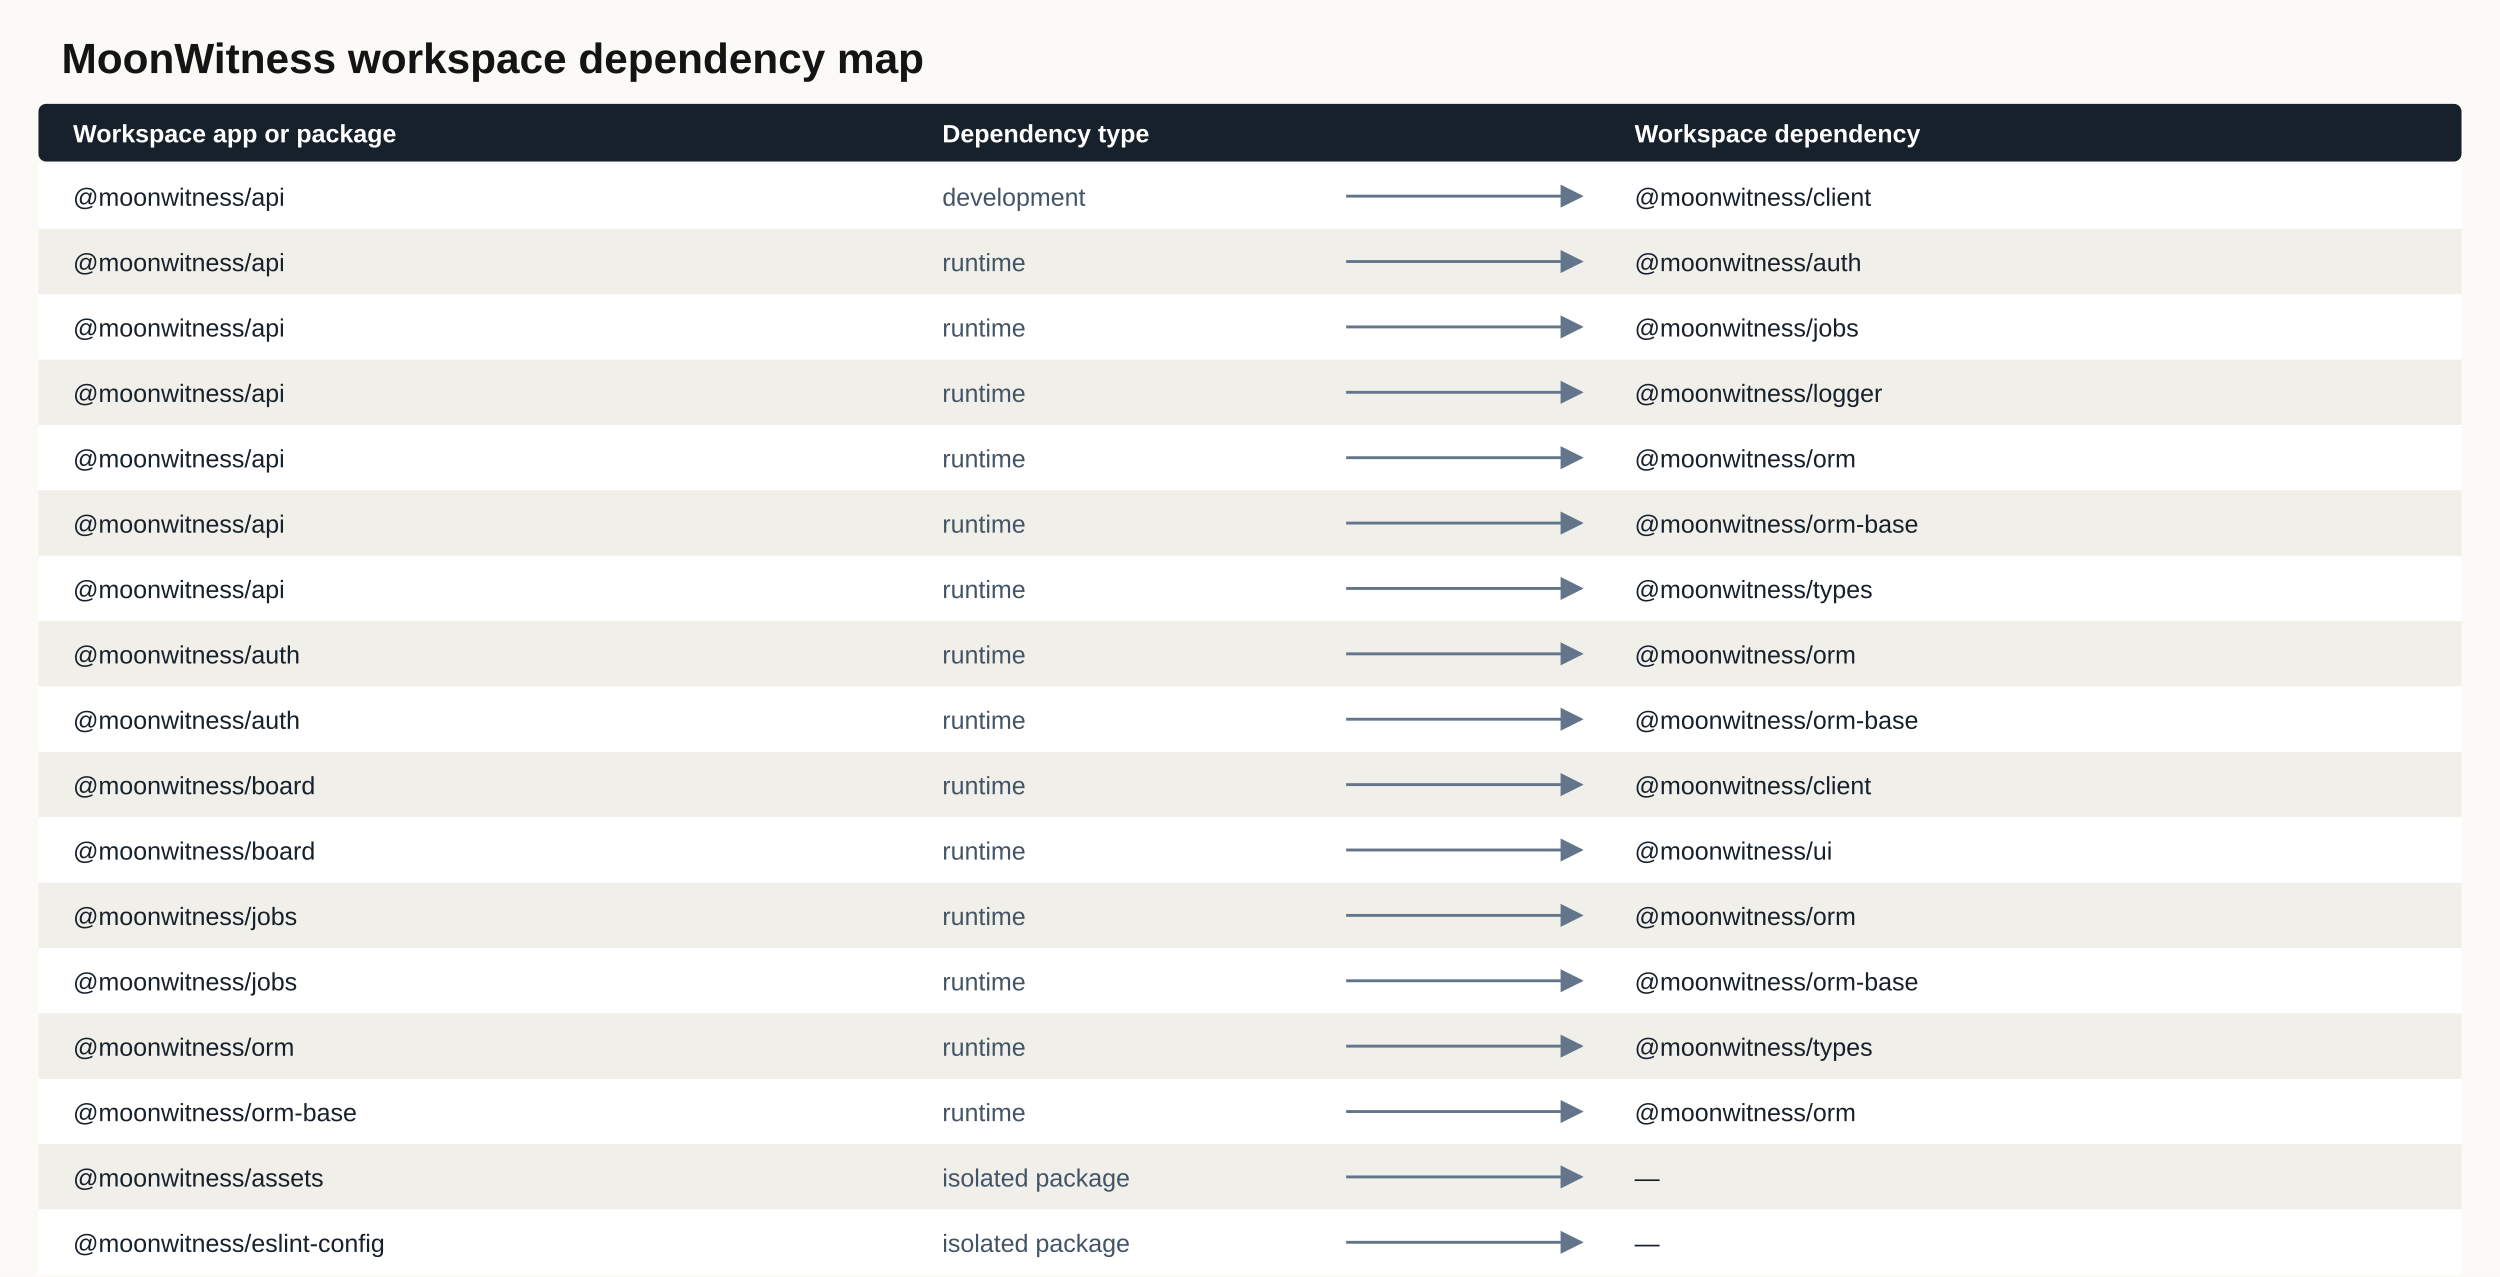
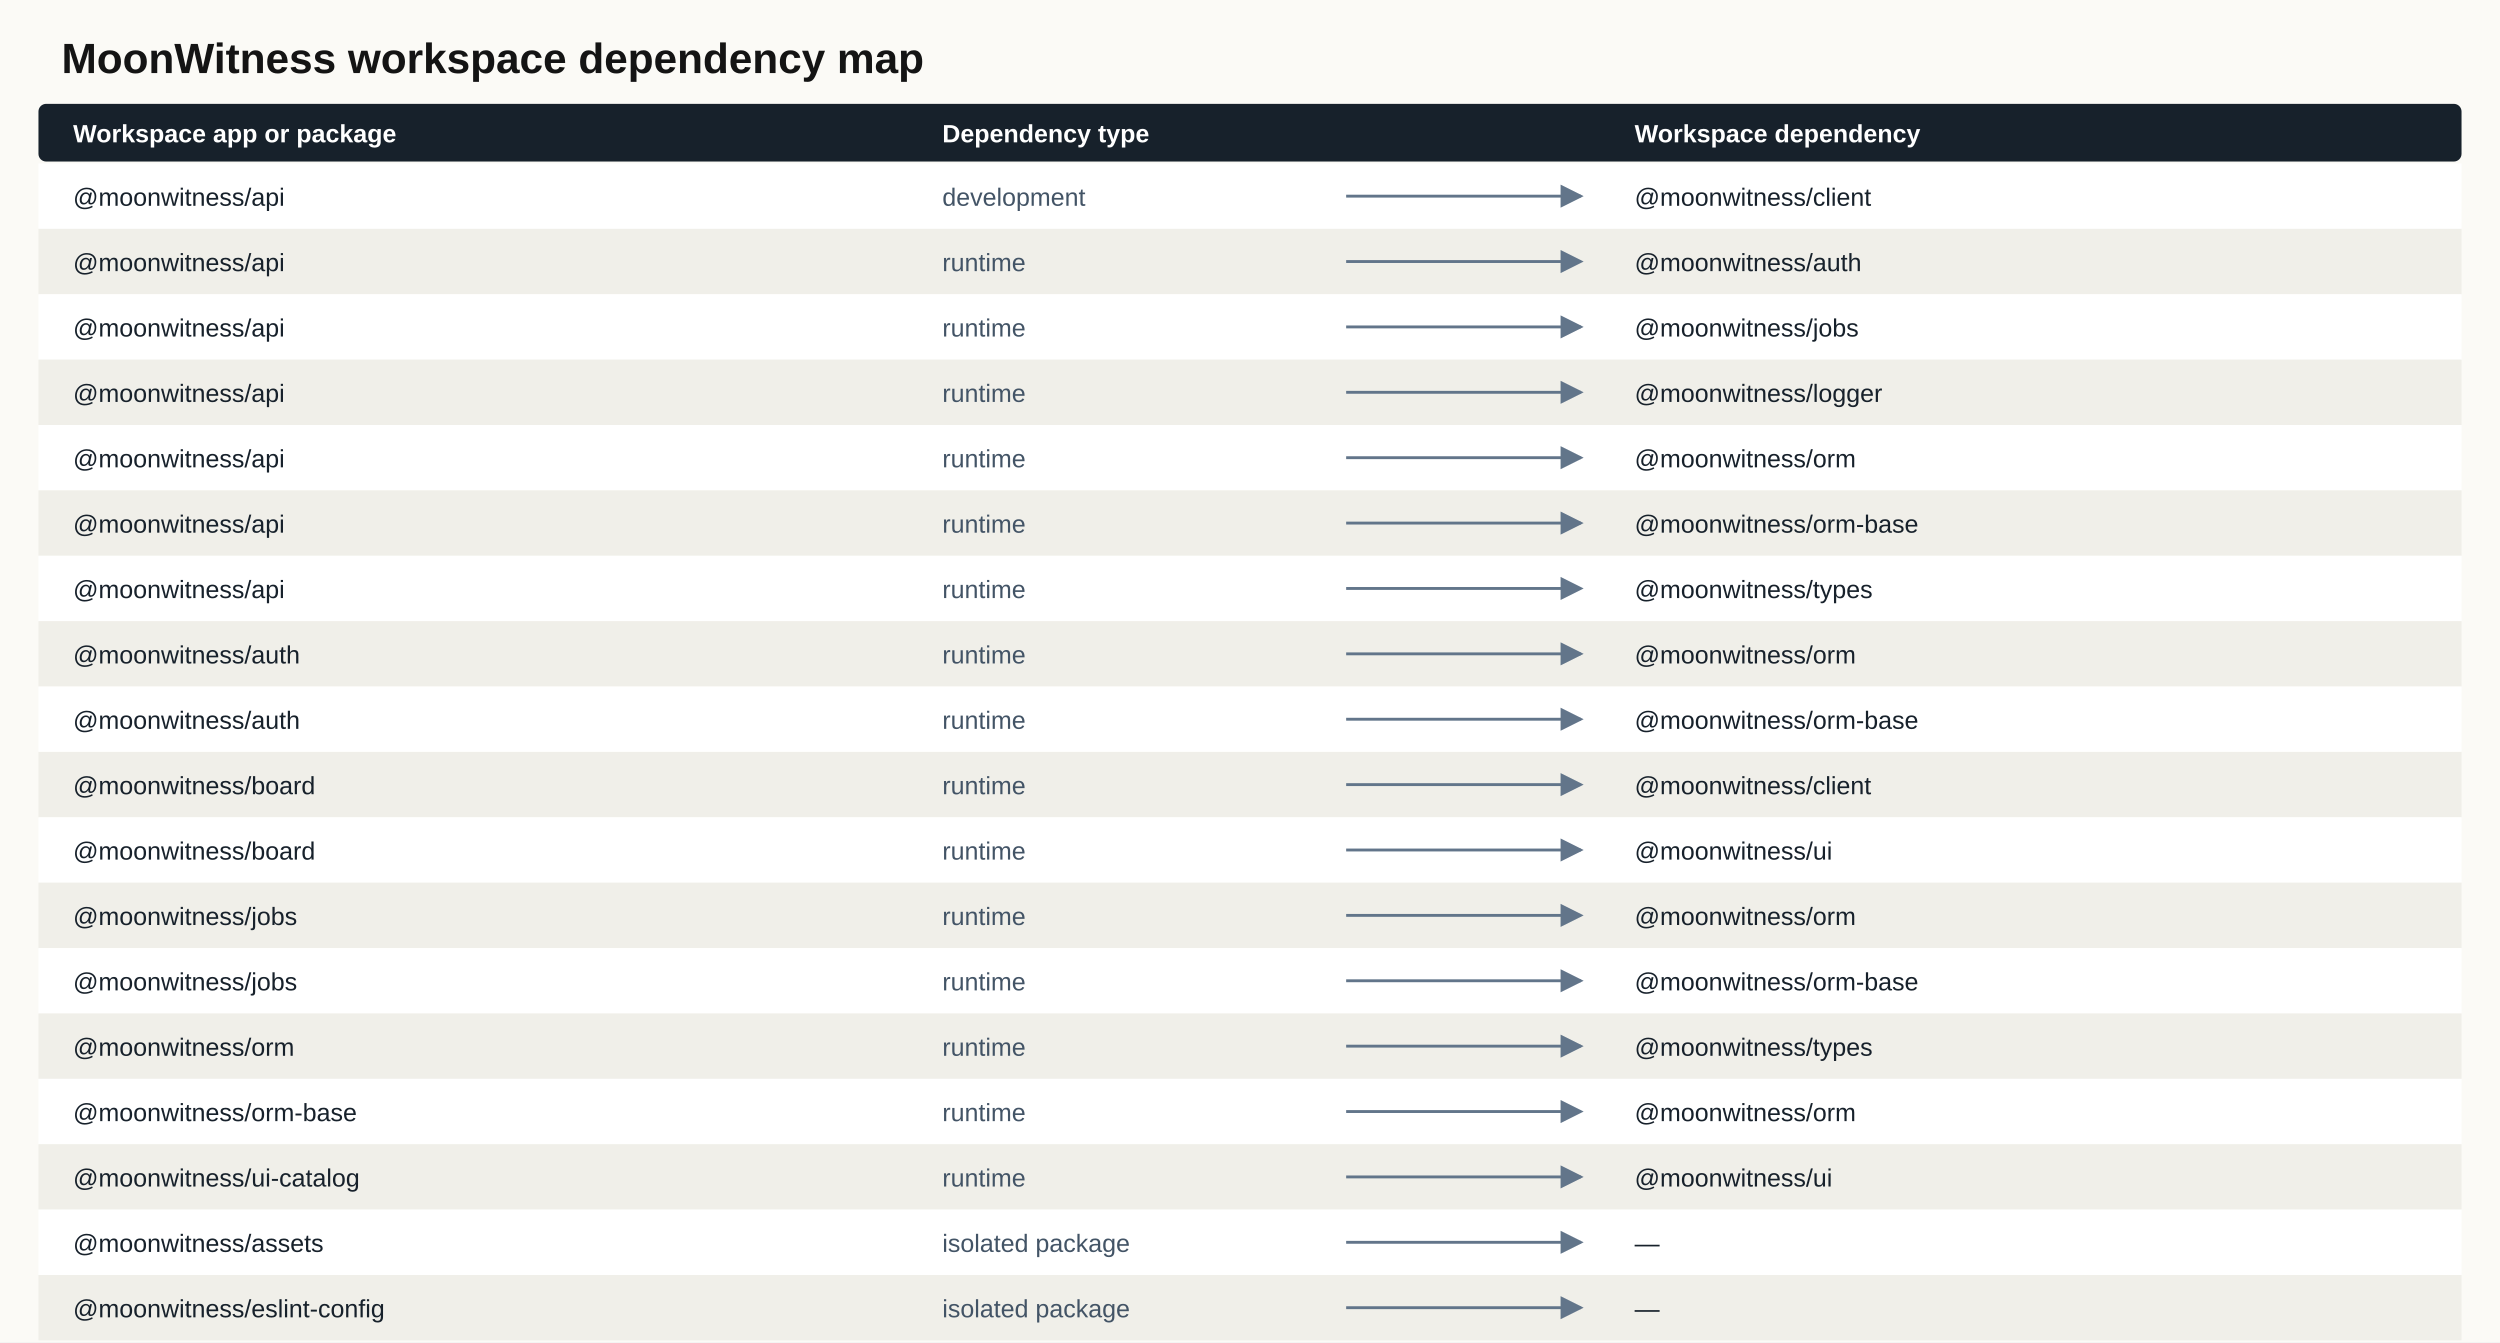
- <svg xmlns="http://www.w3.org/2000/svg" viewBox="0 0 1300 664" role="img" aria-labelledby="diagram-title diagram-description">
+ <svg xmlns="http://www.w3.org/2000/svg" viewBox="0 0 1300 698" role="img" aria-labelledby="diagram-title diagram-description">
  <rect width="100%" height="100%" fill="#fbfaf6" />
  <text x="32" y="38" fill="#141414" font-family="Arial,sans-serif" font-size="22" font-weight="700">MoonWitness workspace dependency map</text>
  <defs>
    <marker id="arrow" markerWidth="8" markerHeight="8" refX="7" refY="4" orient="auto">
      <path d="M 0 0 L 8 4 L 0 8 z" fill="#62758a" />
    </marker>
  </defs>
  <rect x="20" y="54" width="1260" height="30" rx="4" fill="#17212b" />
  <text x="38" y="74" fill="#ffffff" font-family="Arial,sans-serif" font-size="13" font-weight="700">Workspace app or package</text>
  <text x="490" y="74" fill="#ffffff" font-family="Arial,sans-serif" font-size="13" font-weight="700">Dependency type</text>
  <text x="850" y="74" fill="#ffffff" font-family="Arial,sans-serif" font-size="13" font-weight="700">Workspace dependency</text>
  <g>
    <rect x="20" y="85" width="1260" height="34" fill="#ffffff" />
    <text x="38" y="107" fill="#17212b" font-family="Arial,sans-serif" font-size="13">@moonwitness/api</text>
    <text x="490" y="107" fill="#435466" font-family="Arial,sans-serif" font-size="13">development</text>
    <path d="M 700 102 H 822" fill="none" stroke="#62758a" stroke-width="1.5" marker-end="url(#arrow)" />
    <text x="850" y="107" fill="#17212b" font-family="Arial,sans-serif" font-size="13">@moonwitness/client</text>
  </g>
  <g>
    <rect x="20" y="119" width="1260" height="34" fill="#f0efe9" />
    <text x="38" y="141" fill="#17212b" font-family="Arial,sans-serif" font-size="13">@moonwitness/api</text>
    <text x="490" y="141" fill="#435466" font-family="Arial,sans-serif" font-size="13">runtime</text>
    <path d="M 700 136 H 822" fill="none" stroke="#62758a" stroke-width="1.5" marker-end="url(#arrow)" />
    <text x="850" y="141" fill="#17212b" font-family="Arial,sans-serif" font-size="13">@moonwitness/auth</text>
  </g>
  <g>
    <rect x="20" y="153" width="1260" height="34" fill="#ffffff" />
    <text x="38" y="175" fill="#17212b" font-family="Arial,sans-serif" font-size="13">@moonwitness/api</text>
    <text x="490" y="175" fill="#435466" font-family="Arial,sans-serif" font-size="13">runtime</text>
    <path d="M 700 170 H 822" fill="none" stroke="#62758a" stroke-width="1.5" marker-end="url(#arrow)" />
    <text x="850" y="175" fill="#17212b" font-family="Arial,sans-serif" font-size="13">@moonwitness/jobs</text>
  </g>
  <g>
    <rect x="20" y="187" width="1260" height="34" fill="#f0efe9" />
    <text x="38" y="209" fill="#17212b" font-family="Arial,sans-serif" font-size="13">@moonwitness/api</text>
    <text x="490" y="209" fill="#435466" font-family="Arial,sans-serif" font-size="13">runtime</text>
    <path d="M 700 204 H 822" fill="none" stroke="#62758a" stroke-width="1.5" marker-end="url(#arrow)" />
    <text x="850" y="209" fill="#17212b" font-family="Arial,sans-serif" font-size="13">@moonwitness/logger</text>
  </g>
  <g>
    <rect x="20" y="221" width="1260" height="34" fill="#ffffff" />
    <text x="38" y="243" fill="#17212b" font-family="Arial,sans-serif" font-size="13">@moonwitness/api</text>
    <text x="490" y="243" fill="#435466" font-family="Arial,sans-serif" font-size="13">runtime</text>
    <path d="M 700 238 H 822" fill="none" stroke="#62758a" stroke-width="1.5" marker-end="url(#arrow)" />
    <text x="850" y="243" fill="#17212b" font-family="Arial,sans-serif" font-size="13">@moonwitness/orm</text>
  </g>
  <g>
    <rect x="20" y="255" width="1260" height="34" fill="#f0efe9" />
    <text x="38" y="277" fill="#17212b" font-family="Arial,sans-serif" font-size="13">@moonwitness/api</text>
    <text x="490" y="277" fill="#435466" font-family="Arial,sans-serif" font-size="13">runtime</text>
    <path d="M 700 272 H 822" fill="none" stroke="#62758a" stroke-width="1.5" marker-end="url(#arrow)" />
    <text x="850" y="277" fill="#17212b" font-family="Arial,sans-serif" font-size="13">@moonwitness/orm-base</text>
  </g>
  <g>
    <rect x="20" y="289" width="1260" height="34" fill="#ffffff" />
    <text x="38" y="311" fill="#17212b" font-family="Arial,sans-serif" font-size="13">@moonwitness/api</text>
    <text x="490" y="311" fill="#435466" font-family="Arial,sans-serif" font-size="13">runtime</text>
    <path d="M 700 306 H 822" fill="none" stroke="#62758a" stroke-width="1.5" marker-end="url(#arrow)" />
    <text x="850" y="311" fill="#17212b" font-family="Arial,sans-serif" font-size="13">@moonwitness/types</text>
  </g>
  <g>
    <rect x="20" y="323" width="1260" height="34" fill="#f0efe9" />
    <text x="38" y="345" fill="#17212b" font-family="Arial,sans-serif" font-size="13">@moonwitness/auth</text>
    <text x="490" y="345" fill="#435466" font-family="Arial,sans-serif" font-size="13">runtime</text>
    <path d="M 700 340 H 822" fill="none" stroke="#62758a" stroke-width="1.5" marker-end="url(#arrow)" />
    <text x="850" y="345" fill="#17212b" font-family="Arial,sans-serif" font-size="13">@moonwitness/orm</text>
  </g>
  <g>
    <rect x="20" y="357" width="1260" height="34" fill="#ffffff" />
    <text x="38" y="379" fill="#17212b" font-family="Arial,sans-serif" font-size="13">@moonwitness/auth</text>
    <text x="490" y="379" fill="#435466" font-family="Arial,sans-serif" font-size="13">runtime</text>
    <path d="M 700 374 H 822" fill="none" stroke="#62758a" stroke-width="1.5" marker-end="url(#arrow)" />
    <text x="850" y="379" fill="#17212b" font-family="Arial,sans-serif" font-size="13">@moonwitness/orm-base</text>
  </g>
  <g>
    <rect x="20" y="391" width="1260" height="34" fill="#f0efe9" />
    <text x="38" y="413" fill="#17212b" font-family="Arial,sans-serif" font-size="13">@moonwitness/board</text>
    <text x="490" y="413" fill="#435466" font-family="Arial,sans-serif" font-size="13">runtime</text>
    <path d="M 700 408 H 822" fill="none" stroke="#62758a" stroke-width="1.5" marker-end="url(#arrow)" />
    <text x="850" y="413" fill="#17212b" font-family="Arial,sans-serif" font-size="13">@moonwitness/client</text>
  </g>
  <g>
    <rect x="20" y="425" width="1260" height="34" fill="#ffffff" />
    <text x="38" y="447" fill="#17212b" font-family="Arial,sans-serif" font-size="13">@moonwitness/board</text>
    <text x="490" y="447" fill="#435466" font-family="Arial,sans-serif" font-size="13">runtime</text>
    <path d="M 700 442 H 822" fill="none" stroke="#62758a" stroke-width="1.5" marker-end="url(#arrow)" />
    <text x="850" y="447" fill="#17212b" font-family="Arial,sans-serif" font-size="13">@moonwitness/ui</text>
  </g>
  <g>
    <rect x="20" y="459" width="1260" height="34" fill="#f0efe9" />
    <text x="38" y="481" fill="#17212b" font-family="Arial,sans-serif" font-size="13">@moonwitness/jobs</text>
    <text x="490" y="481" fill="#435466" font-family="Arial,sans-serif" font-size="13">runtime</text>
    <path d="M 700 476 H 822" fill="none" stroke="#62758a" stroke-width="1.5" marker-end="url(#arrow)" />
    <text x="850" y="481" fill="#17212b" font-family="Arial,sans-serif" font-size="13">@moonwitness/orm</text>
  </g>
  <g>
    <rect x="20" y="493" width="1260" height="34" fill="#ffffff" />
    <text x="38" y="515" fill="#17212b" font-family="Arial,sans-serif" font-size="13">@moonwitness/jobs</text>
    <text x="490" y="515" fill="#435466" font-family="Arial,sans-serif" font-size="13">runtime</text>
    <path d="M 700 510 H 822" fill="none" stroke="#62758a" stroke-width="1.5" marker-end="url(#arrow)" />
    <text x="850" y="515" fill="#17212b" font-family="Arial,sans-serif" font-size="13">@moonwitness/orm-base</text>
  </g>
  <g>
    <rect x="20" y="527" width="1260" height="34" fill="#f0efe9" />
    <text x="38" y="549" fill="#17212b" font-family="Arial,sans-serif" font-size="13">@moonwitness/orm</text>
    <text x="490" y="549" fill="#435466" font-family="Arial,sans-serif" font-size="13">runtime</text>
    <path d="M 700 544 H 822" fill="none" stroke="#62758a" stroke-width="1.5" marker-end="url(#arrow)" />
    <text x="850" y="549" fill="#17212b" font-family="Arial,sans-serif" font-size="13">@moonwitness/types</text>
  </g>
  <g>
    <rect x="20" y="561" width="1260" height="34" fill="#ffffff" />
    <text x="38" y="583" fill="#17212b" font-family="Arial,sans-serif" font-size="13">@moonwitness/orm-base</text>
    <text x="490" y="583" fill="#435466" font-family="Arial,sans-serif" font-size="13">runtime</text>
    <path d="M 700 578 H 822" fill="none" stroke="#62758a" stroke-width="1.5" marker-end="url(#arrow)" />
    <text x="850" y="583" fill="#17212b" font-family="Arial,sans-serif" font-size="13">@moonwitness/orm</text>
  </g>
  <g>
    <rect x="20" y="595" width="1260" height="34" fill="#f0efe9" />
-     <text x="38" y="617" fill="#17212b" font-family="Arial,sans-serif" font-size="13">@moonwitness/assets</text>
-     <text x="490" y="617" fill="#435466" font-family="Arial,sans-serif" font-size="13">isolated package</text>
+     <text x="38" y="617" fill="#17212b" font-family="Arial,sans-serif" font-size="13">@moonwitness/ui-catalog</text>
+     <text x="490" y="617" fill="#435466" font-family="Arial,sans-serif" font-size="13">runtime</text>
    <path d="M 700 612 H 822" fill="none" stroke="#62758a" stroke-width="1.5" marker-end="url(#arrow)" />
-     <text x="850" y="617" fill="#17212b" font-family="Arial,sans-serif" font-size="13">—</text>
+     <text x="850" y="617" fill="#17212b" font-family="Arial,sans-serif" font-size="13">@moonwitness/ui</text>
  </g>
  <g>
    <rect x="20" y="629" width="1260" height="34" fill="#ffffff" />
-     <text x="38" y="651" fill="#17212b" font-family="Arial,sans-serif" font-size="13">@moonwitness/eslint-config</text>
+     <text x="38" y="651" fill="#17212b" font-family="Arial,sans-serif" font-size="13">@moonwitness/assets</text>
    <text x="490" y="651" fill="#435466" font-family="Arial,sans-serif" font-size="13">isolated package</text>
    <path d="M 700 646 H 822" fill="none" stroke="#62758a" stroke-width="1.5" marker-end="url(#arrow)" />
    <text x="850" y="651" fill="#17212b" font-family="Arial,sans-serif" font-size="13">—</text>
  </g>
+   <g>
+     <rect x="20" y="663" width="1260" height="34" fill="#f0efe9" />
+     <text x="38" y="685" fill="#17212b" font-family="Arial,sans-serif" font-size="13">@moonwitness/eslint-config</text>
+     <text x="490" y="685" fill="#435466" font-family="Arial,sans-serif" font-size="13">isolated package</text>
+     <path d="M 700 680 H 822" fill="none" stroke="#62758a" stroke-width="1.5" marker-end="url(#arrow)" />
+     <text x="850" y="685" fill="#17212b" font-family="Arial,sans-serif" font-size="13">—</text>
+   </g>
</svg>
